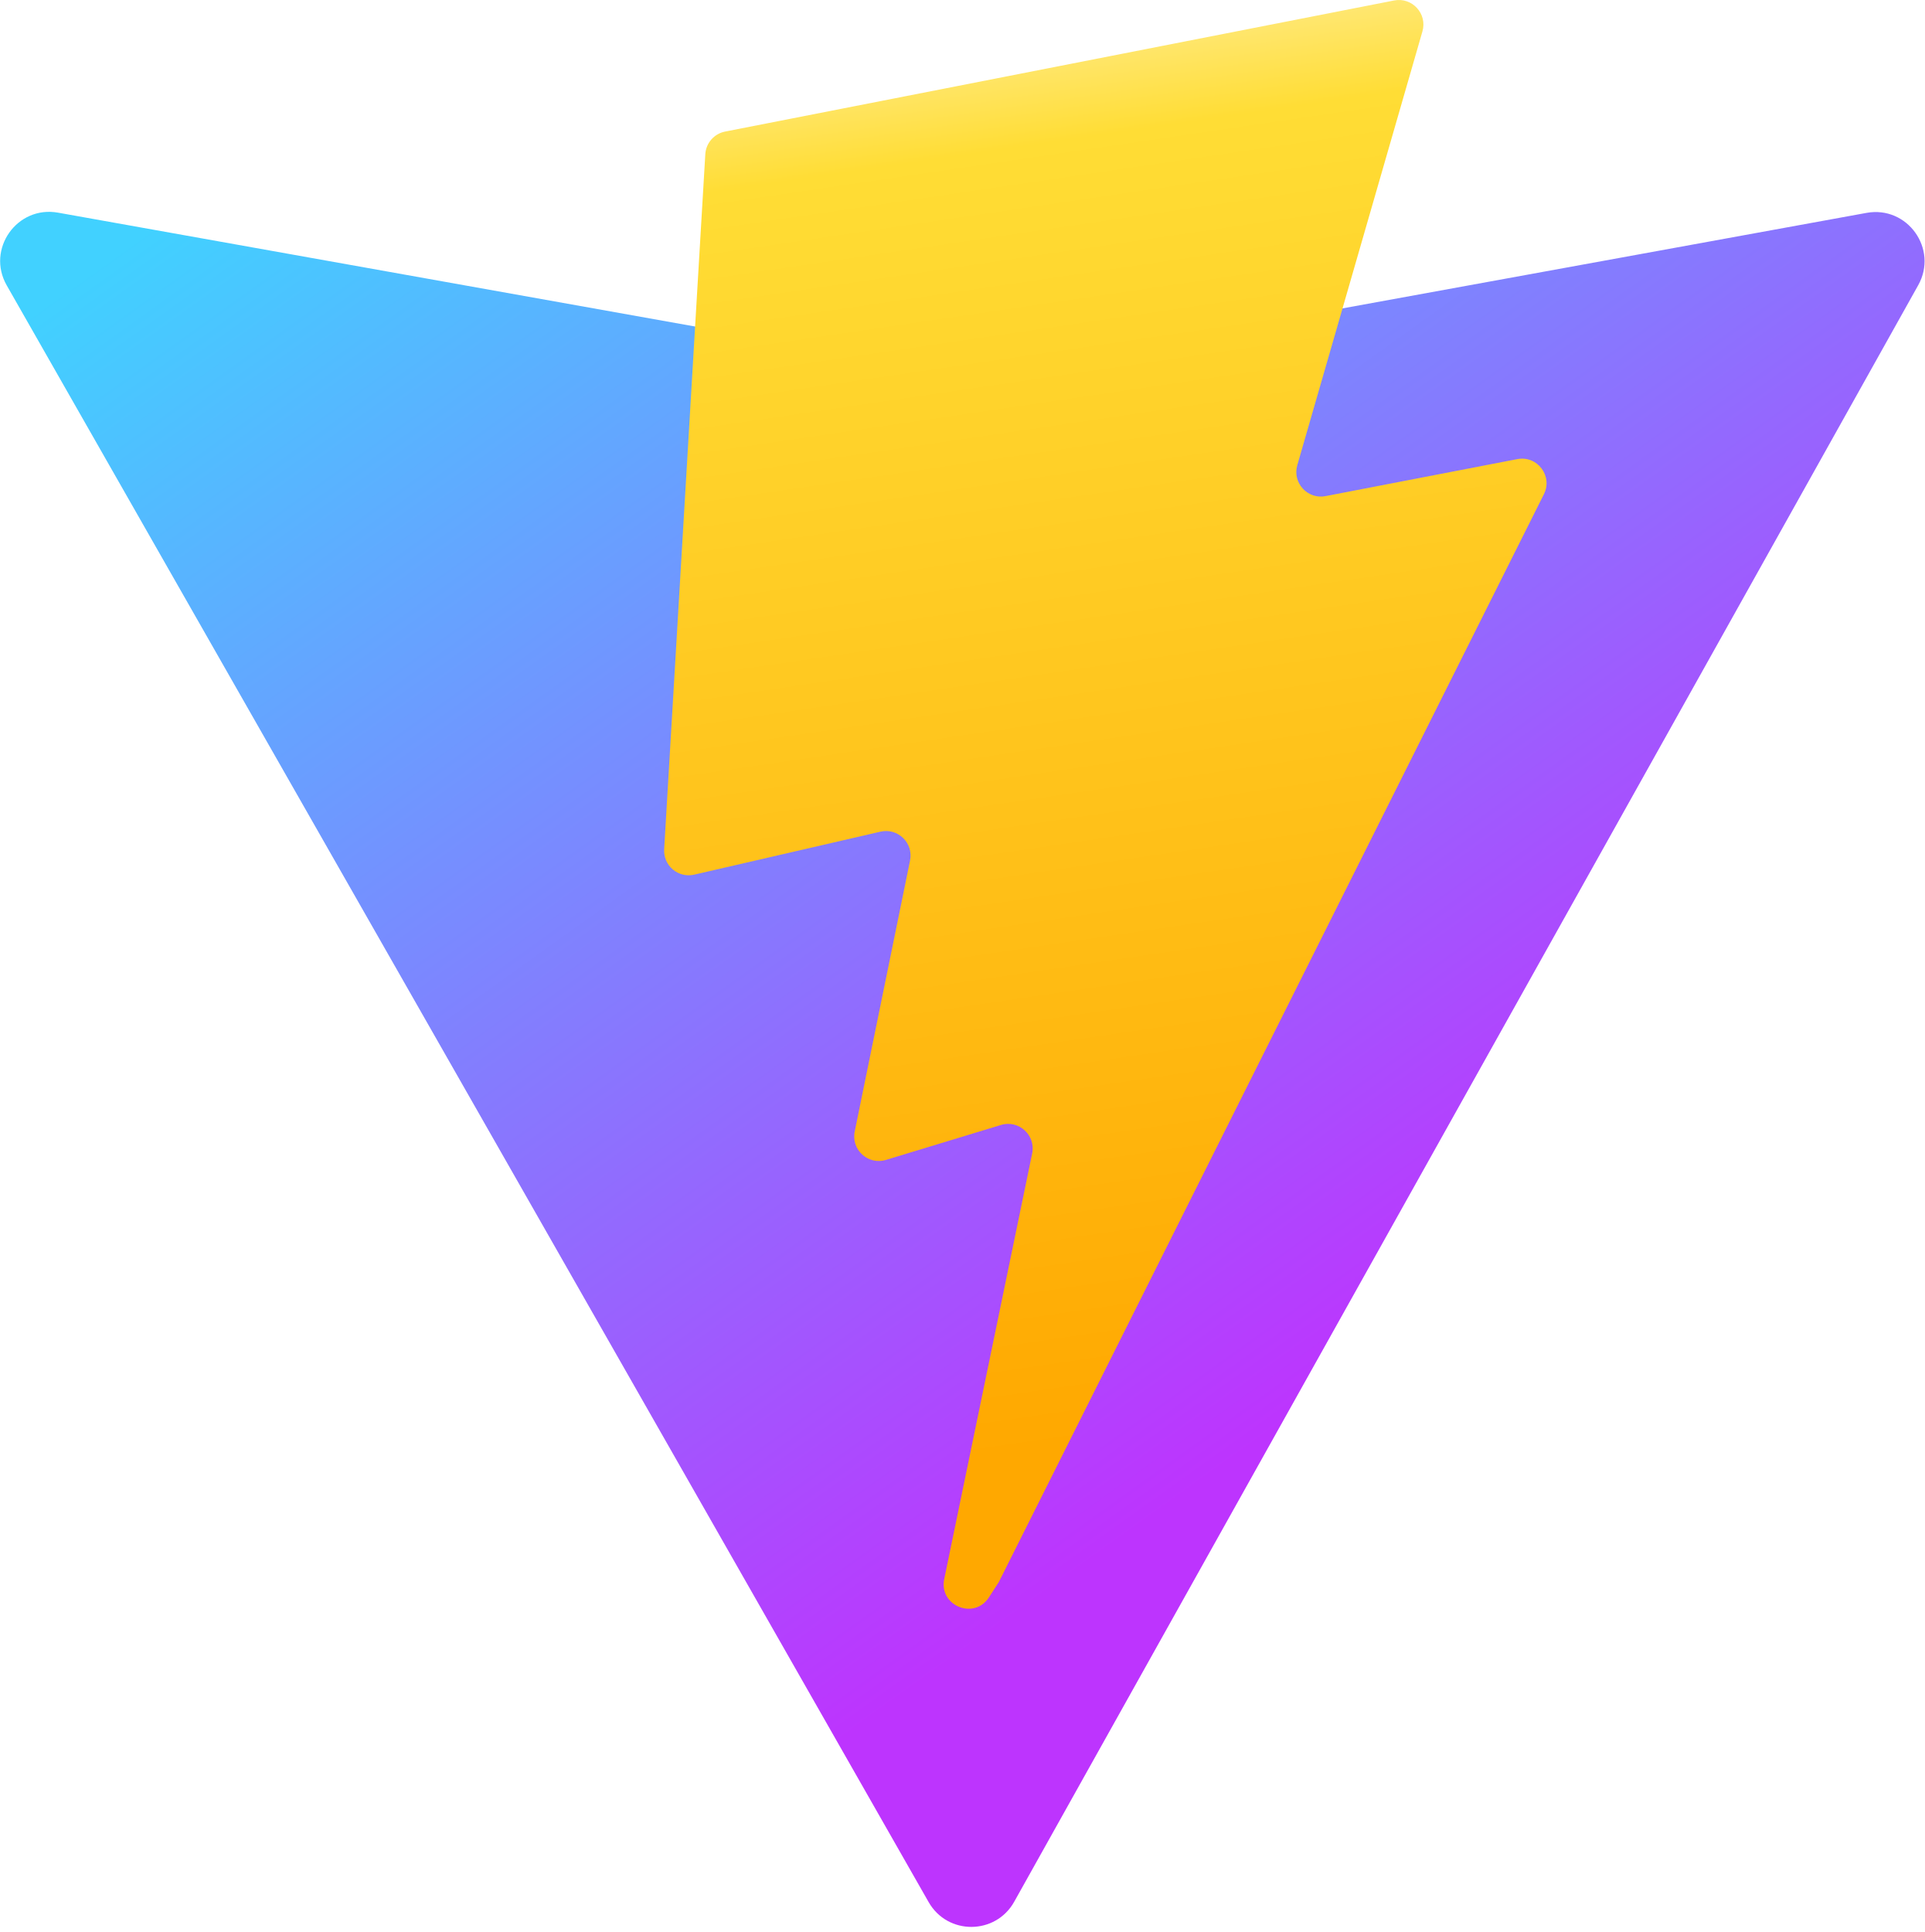
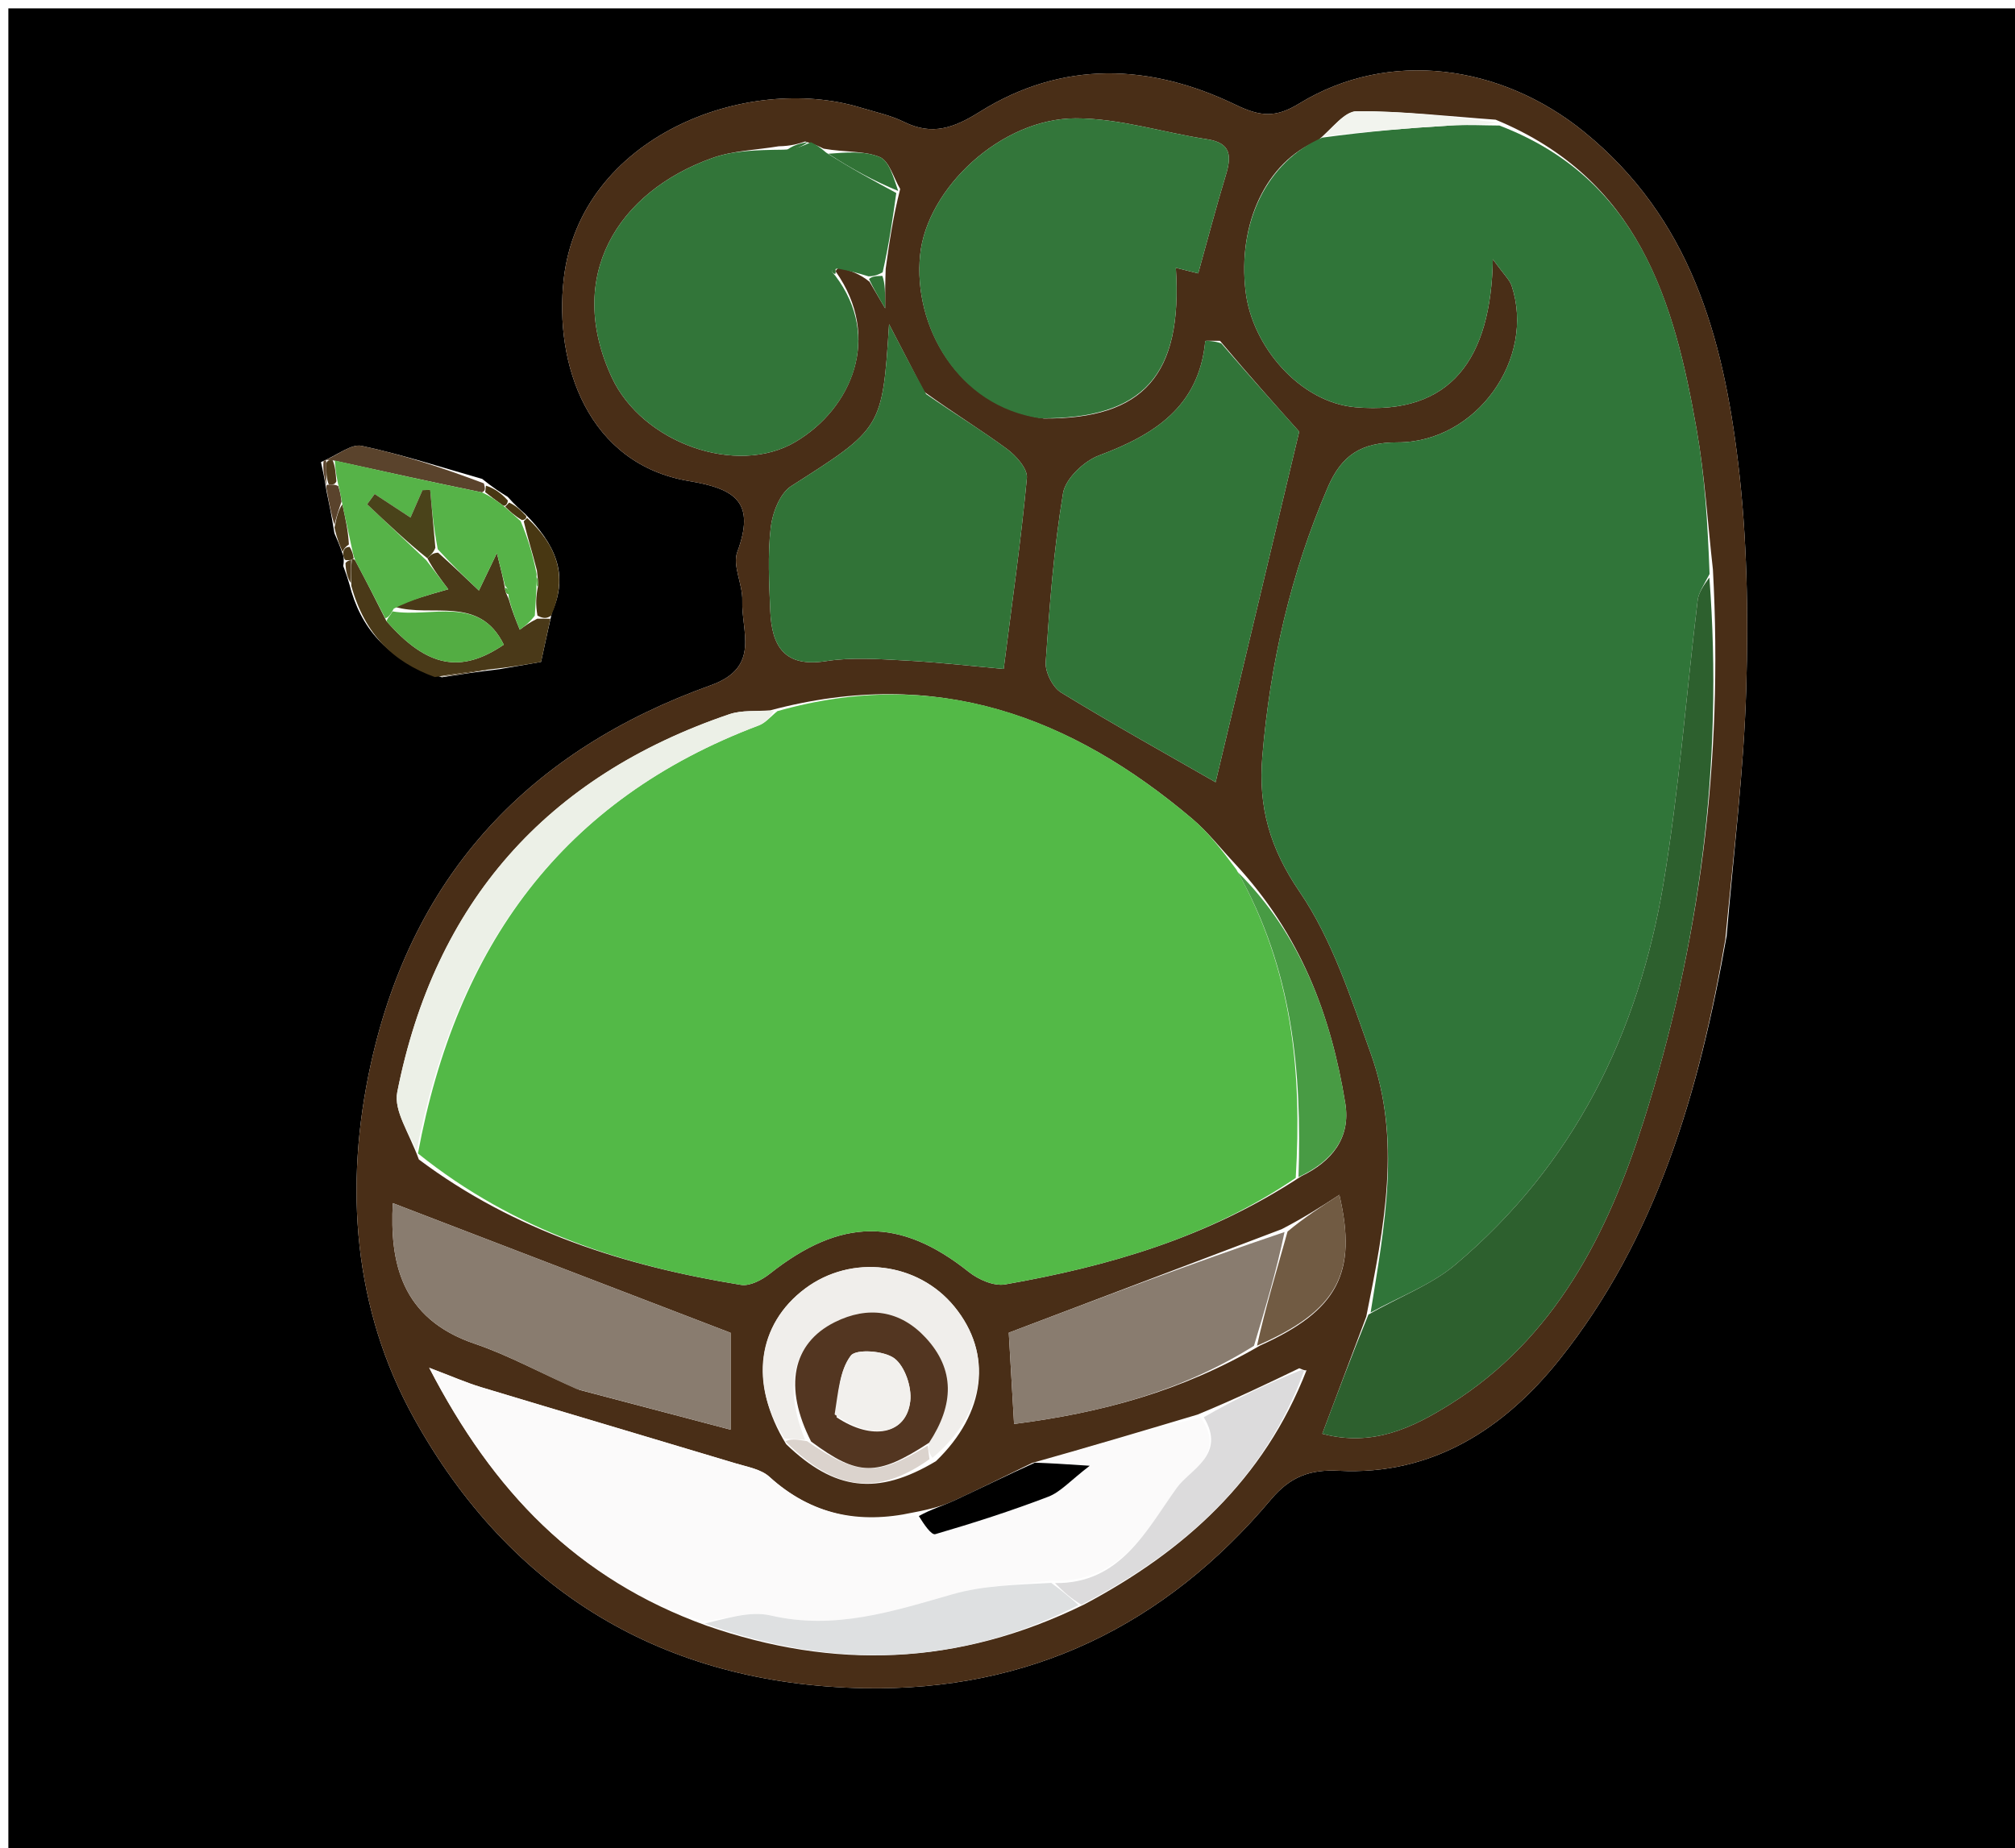
- <svg xmlns="http://www.w3.org/2000/svg" aria-hidden="true" role="img" class="iconify iconify--logos" width="31.88" height="32" preserveAspectRatio="xMidYMid meet" viewBox="0 0 256 257">
-   <defs>
-     <linearGradient id="IconifyId1813088fe1fbc01fb466" x1="-.828%" x2="57.636%" y1="7.652%" y2="78.411%">
-       <stop offset="0%" stop-color="#41D1FF" />
-       <stop offset="100%" stop-color="#BD34FE" />
-     </linearGradient>
-     <linearGradient id="IconifyId1813088fe1fbc01fb467" x1="43.376%" x2="50.316%" y1="2.242%" y2="89.03%">
-       <stop offset="0%" stop-color="#FFEA83" />
-       <stop offset="8.333%" stop-color="#FFDD35" />
-       <stop offset="100%" stop-color="#FFA800" />
-     </linearGradient>
-   </defs>
-   <path fill="url(#IconifyId1813088fe1fbc01fb466)" d="M255.153 37.938L134.897 252.976c-2.483 4.44-8.862 4.466-11.382.048L.875 37.958c-2.746-4.814 1.371-10.646 6.827-9.67l120.385 21.517a6.537 6.537 0 0 0 2.322-.004l117.867-21.483c5.438-.991 9.574 4.796 6.877 9.62Z" />
-   <path fill="url(#IconifyId1813088fe1fbc01fb467)" d="M185.432.063L96.44 17.501a3.268 3.268 0 0 0-2.634 3.014l-5.474 92.456a3.268 3.268 0 0 0 3.997 3.378l24.777-5.718c2.318-.535 4.413 1.507 3.936 3.838l-7.361 36.047c-.495 2.426 1.782 4.5 4.151 3.78l15.304-4.649c2.372-.72 4.652 1.36 4.15 3.788l-11.698 56.621c-.732 3.542 3.979 5.473 5.943 2.437l1.313-2.028l72.516-144.72c1.215-2.423-.88-5.186-3.54-4.672l-25.505 4.922c-2.396.462-4.435-1.77-3.759-4.114l16.646-57.705c.677-2.35-1.37-4.583-3.769-4.113Z" />
+ <svg xmlns="http://www.w3.org/2000/svg" version="1.1" id="Layer_1" x="0px" y="0px" width="100%" viewBox="0 0 241 221" enable-background="new 0 0 241 221" xml:space="preserve">
+   <path fill="#000000" opacity="1" stroke="none" d=" M1,78   C1,52 1,26.5 1,1   C81.333,1 161.667,1 242,1   C242,74.667 242,148.333 242,222   C161.667,222 81.333,222 1,222   C1,174.167 1,126.333 1,78  M41.051,67.696   C41.351,68.502 41.651,69.308 42.05,70.814   C43.626,75.909 47.055,79.19 52.845,81.013   C54.924,80.687 57.002,80.36 59.81,80.03   C61.47,79.74 63.13,79.451 64.712,79.175   C65.089,77.433 65.459,75.722 66.016,73.245   C68.067,68.68 66.402,65.092 62.777,61.44   C62.203,60.943 61.629,60.446 60.729,59.437   C59.871,58.903 59.014,58.369 57.673,57.286   C52.877,55.924 48.12,54.374 43.256,53.331   C42.014,53.064 40.429,54.401 38.391,55.275   C38.593,56.184 38.795,57.093 39.064,58.797   C39.366,60.237 39.668,61.678 39.998,63.783   C40.327,64.532 40.656,65.282 41.071,66.522   C41.071,66.522 41.183,67.007 41.051,67.696  M206.51,111.956   C207.334,102.072 208.568,92.2 208.858,82.3   C209.12,73.365 208.959,64.327 207.898,55.465   C206.088,40.351 202.198,26.106 189.427,15.744   C179.554,7.733 166.129,5.803 155.379,12.391   C152.572,14.111 150.746,13.964 147.772,12.528   C137.569,7.6 127.088,7.172 117.174,13.381   C114.094,15.31 111.497,16.25 108.129,14.587   C106.514,13.789 104.689,13.406 102.947,12.876   C89.27,8.711 69.385,16.343 67.428,33.334   C66.252,43.539 70.3,55.526 82.436,57.544   C88.085,58.484 90.348,60.159 88.182,66.027   C87.577,67.664 88.846,69.901 88.78,71.847   C88.654,75.562 91.007,79.819 85.011,81.969   C63.459,89.699 49.415,104.41 44.371,127.179   C41.094,141.972 42.309,156.64 49.495,169.609   C60.967,190.315 79.287,201.472 103.331,201.93   C123.136,202.308 139.351,194.417 152.027,179.34   C154.313,176.621 156.701,175.744 160.111,175.923   C171.379,176.514 180,170.794 186.523,162.615   C198.076,148.13 203.186,130.789 206.51,111.956  z" />
+   <path fill="#492E17" opacity="1" stroke="none" d=" M206.352,112.361   C203.186,130.789 198.076,148.13 186.523,162.615   C180,170.794 171.379,176.514 160.111,175.923   C156.701,175.744 154.313,176.621 152.027,179.34   C139.351,194.417 123.136,202.308 103.331,201.93   C79.287,201.472 60.967,190.315 49.495,169.609   C42.309,156.64 41.094,141.972 44.371,127.179   C49.415,104.41 63.459,89.699 85.011,81.969   C91.007,79.819 88.654,75.562 88.78,71.847   C88.846,69.901 87.577,67.664 88.182,66.027   C90.348,60.159 88.085,58.484 82.436,57.544   C70.3,55.526 66.252,43.539 67.428,33.334   C69.385,16.343 89.27,8.711 102.947,12.876   C104.689,13.406 106.514,13.789 108.129,14.587   C111.497,16.25 114.094,15.31 117.174,13.381   C127.088,7.172 137.569,7.6 147.772,12.528   C150.746,13.964 152.572,14.111 155.379,12.391   C166.129,5.803 179.554,7.733 189.427,15.744   C202.198,26.106 206.088,40.351 207.898,55.465   C208.959,64.327 209.12,73.365 208.858,82.3   C208.568,92.2 207.334,102.072 206.352,112.361  M155.4,163.66   C151.592,165.493 147.785,167.327 143.239,169.2   C136.862,171.106 130.486,173.012 123.449,174.989   C120.337,176.497 117.243,178.045 114.105,179.496   C112.785,180.106 111.371,180.514 109.197,180.918   C102.77,182.322 97.025,181.197 92.024,176.645   C91.026,175.737 89.399,175.463 88.017,175.047   C77.863,171.991 67.692,168.991 57.541,165.926   C55.77,165.391 54.067,164.635 51.334,163.604   C58.99,178.381 68.988,188.871 84.529,194.458   C99.689,199.719 114.537,199.347 129.698,191.902   C141.611,185.564 151.171,177.013 156.276,163.872   C156.213,163.934 156.15,163.996 155.4,163.66  M94.029,172.745   C99.798,178.288 104.917,178.983 111.941,174.777   C117.917,169.025 118.762,161.93 114.143,156.287   C109.772,150.947 101.845,149.985 96.305,154.122   C90.572,158.403 89.593,165.542 94.029,172.745  M153.293,147.027   C142.501,151.121 131.709,155.216 120.652,159.41   C120.818,162.271 121.035,165.999 121.286,170.326   C131.697,168.995 141.281,166.427 150.702,160.949   C159.922,156.795 162.391,152.321 160.193,142.92   C158.037,144.313 156.026,145.613 153.293,147.027  M96.303,16.925   C95.48,17.196 94.658,17.468 93.137,17.498   C90.482,17.943 87.691,18.007 85.196,18.899   C73.817,22.965 67.573,33.09 73.174,45.148   C76.806,52.967 88.106,57.037 95.161,52.841   C101.867,48.853 105.505,40.353 99.963,32.488   C99.963,32.488 99.967,31.997 100.643,32.071   C101.72,32.399 102.798,32.727 103.997,33.698   C104.478,34.516 104.958,35.334 105.867,36.882   C105.867,34.925 105.867,33.959 105.93,32.144   C106.352,29.124 106.774,26.104 107.664,22.602   C106.872,21.278 106.368,19.268 105.222,18.787   C103.373,18.01 101.102,18.24 98.498,17.782   C97.993,17.524 97.487,17.266 96.303,16.925  M163.41,157.479   C161.681,162.086 159.953,166.693 158.15,171.498   C164.181,173.114 168.984,170.763 173.451,167.964   C186.024,160.087 192.341,147.464 196.574,134.135   C203.28,113.02 206.132,91.192 204.868,68.109   C204.24,62.542 203.896,56.925 202.931,51.417   C200.229,35.993 196.035,21.416 178.885,14.318   C173.353,13.923 167.82,13.278 162.289,13.302   C160.811,13.308 159.341,15.358 157.576,16.84   C151.478,19.368 147.996,26.672 148.978,34.877   C149.764,41.448 155.48,48.141 162.134,48.713   C173.554,49.694 178.348,42.907 178.546,31   C179.912,32.899 180.561,33.47 180.796,34.179   C183.692,42.891 176.608,52.922 167.148,52.915   C162.797,52.911 160.46,54.439 158.8,58.302   C154.368,68.616 151.904,79.353 150.977,90.508   C150.48,96.488 151.865,101.439 155.424,106.652   C159.344,112.393 161.575,119.392 163.963,126.051   C167.633,136.287 165.581,146.682 163.41,157.479  M50.096,138.686   C61.547,147.262 74.731,151.439 88.631,153.688   C89.691,153.859 91.135,153.097 92.073,152.354   C100.559,145.635 107.661,145.595 115.864,152.133   C117.013,153.049 118.871,153.869 120.209,153.634   C132.54,151.471 144.454,148.05 155.631,140.694   C159.293,138.936 161.572,136.11 160.901,131.976   C159.197,121.48 155.571,111.785 147.729,103.336   C146.021,101.523 144.472,99.523 142.582,97.925   C128.128,85.704 112.031,79.655 92.14,84.964   C90.499,85.104 88.747,84.917 87.233,85.432   C65.337,92.868 51.99,107.982 47.513,130.639   C47.072,132.875 48.972,135.574 50.096,138.686  M124.834,50.058   C136.764,50.137 141.463,44.87 140.634,32.031   C141.794,32.321 142.862,32.589 143.309,32.701   C144.469,28.541 145.466,24.725 146.612,20.953   C147.301,18.684 147.272,17.098 144.376,16.657   C139.125,15.857 133.898,14.152 128.661,14.154   C119.725,14.158 110.831,22.555 110.045,30.516   C109.21,38.965 114.467,48.584 124.834,50.058  M145.917,40.769   C145.304,40.774 144.16,40.728 144.154,40.789   C143.412,48.64 138.08,51.999 131.44,54.481   C129.641,55.153 127.431,57.259 127.143,58.994   C126.036,65.665 125.525,72.446 125.07,79.205   C124.989,80.401 125.907,82.222 126.922,82.842   C133.226,86.697 139.689,90.292 145.39,93.565   C148.645,79.914 152.03,65.717 155.389,51.629   C152.757,48.686 149.49,45.033 145.917,40.769  M110.528,46.856   C109.178,44.257 107.829,41.657 106.335,38.78   C105.534,51.303 105.477,51.215 94.634,58.141   C93.278,59.007 92.383,61.344 92.18,63.105   C91.802,66.389 91.99,69.753 92.126,73.077   C92.298,77.263 93.794,79.869 98.807,79.079   C101.894,78.592 105.125,78.837 108.278,79.004   C112.315,79.219 116.338,79.685 120.043,80.015   C121.075,71.901 122.129,64.552 122.82,57.168   C122.922,56.077 121.537,54.517 120.444,53.708   C117.408,51.46 114.164,49.493 110.528,46.856  M69.323,166.252   C75.171,167.793 81.019,169.333 87.381,171.009   C87.381,166.074 87.381,162.341 87.381,159.422   C73.787,154.202 60.32,149.032 46.98,143.91   C46.618,150.894 47.894,157.717 56.784,160.731   C60.844,162.108 64.648,164.243 69.323,166.252  z" />
+   <path fill="#4A3918" opacity="1" stroke="none" d=" M65.83,74.01   C65.459,75.722 65.089,77.433 64.712,79.175   C63.13,79.451 61.47,79.74 59.02,80.019   C56.154,80.335 54.078,80.66 52.003,80.986   C47.055,79.19 43.626,75.909 42.018,70.074   C41.991,68.556 41.996,67.779 42.076,66.947   C42.15,66.892 42.299,66.784 42.496,67.06   C43.823,69.547 44.954,71.758 46.216,74.288   C51.088,79.856 55.147,80.588 60.255,77.112   C57.318,71.12 51.577,73.924 47.205,72.578   C49.339,71.692 51.323,71.132 53.62,70.484   C52.726,69.306 51.858,68.161 51.118,66.78   C51.536,66.34 51.828,66.136 52.4,66.105   C54.194,67.71 55.705,69.143 57.28,70.636   C57.928,69.285 58.449,68.199 59.429,66.156   C59.951,68.246 60.182,69.17 60.386,70.322   C60.438,70.866 60.613,71.114 60.839,71.633   C61.253,73.087 61.711,74.205 62.169,75.322   C62.761,74.882 63.354,74.441 64.26,74.002   C64.993,74.006 65.412,74.008 65.83,74.01  z" />
+   <path fill="#5A432C" opacity="1" stroke="none" d=" M39.001,55.001   C40.429,54.401 42.014,53.064 43.256,53.331   C48.12,54.374 52.877,55.924 57.875,57.818   C58.062,58.524 58.048,58.697 57.64,58.895   C51.513,57.644 45.78,56.366 39.792,55.056   C39.368,55.024 39.197,55.025 39.02,55.02   C39.014,55.014 39.001,55.001 39.001,55.001  z" />
+   <path fill="#483712" opacity="1" stroke="none" d=" M65.923,73.628   C65.412,74.008 64.993,74.006 64.282,73.638   C64.047,72.305 64.104,71.337 64.335,70.177   C64.396,69.523 64.284,69.062 64.216,68.235   C63.674,66.077 63.089,64.285 62.64,62.358   C62.776,62.222 63.046,61.949 63.046,61.949   C66.402,65.092 68.067,68.68 65.923,73.628  z" />
+   <path fill="#4D3A1B" opacity="1" stroke="none" d=" M40.985,66.031   C40.656,65.282 40.327,64.532 40.004,63.109   C40.29,61.619 40.57,60.802 40.952,60.343   C41.35,62.134 41.645,63.568 41.729,65.12   C41.26,65.448 41.082,65.712 40.985,66.031  z" />
+   <path fill="#4D3A1B" opacity="1" stroke="none" d=" M52.424,81   C54.078,80.66 56.154,80.335 58.655,80.021   C57.002,80.36 54.924,80.687 52.424,81  z" />
+   <path fill="#5A432C" opacity="1" stroke="none" d=" M40.849,59.986   C40.57,60.802 40.29,61.619 39.99,62.777   C39.668,61.678 39.366,60.237 39.037,58.393   C39.01,57.99 39.024,57.977 39.338,57.978   C39.861,57.961 40.07,57.942 40.458,58.138   C40.708,58.898 40.779,59.442 40.849,59.986  z" />
+   <path fill="#483712" opacity="1" stroke="none" d=" M58.034,58.87   C58.048,58.697 58.062,58.524 58.117,58.092   C59.014,58.369 59.871,58.903 60.732,59.859   C60.735,60.28 60.417,60.613 60.156,60.46   C59.275,59.827 58.654,59.348 58.034,58.87  z" />
+   <path fill="#5A432C" opacity="1" stroke="none" d=" M39.004,57.996   C38.795,57.093 38.593,56.184 38.696,55.138   C39.001,55.001 39.014,55.014 39.018,55.389   C39.022,56.501 39.023,57.239 39.024,57.977   C39.024,57.977 39.01,57.99 39.004,57.996  z" />
+   <path fill="#483712" opacity="1" stroke="none" d=" M60.895,60.115   C61.629,60.446 62.203,60.943 62.911,61.695   C63.046,61.949 62.776,62.222 62.408,62.197   C61.499,61.653 60.958,61.133 60.417,60.613   C60.417,60.613 60.735,60.28 60.895,60.115  z" />
+   <path fill="#4D3A1B" opacity="1" stroke="none" d=" M42.001,67.001   C41.996,67.779 41.991,68.556 41.968,69.724   C41.651,69.308 41.351,68.502 41.321,67.35   C41.591,67.003 42.001,67.001 42.001,67.001  z" />
+   <path fill="#4A3918" opacity="1" stroke="none" d=" M42.076,66.947   C42.001,67.001 41.591,67.003 41.387,67.005   C41.183,67.007 41.071,66.522 41.028,66.276   C41.082,65.712 41.26,65.448 41.813,65.412   C42.171,65.986 42.235,66.385 42.299,66.784   C42.299,66.784 42.15,66.892 42.076,66.947  z" />
+   <path fill="#53B947" opacity="1" stroke="none" d=" M154.973,140.894   C144.454,148.05 132.54,151.471 120.209,153.634   C118.871,153.869 117.013,153.049 115.864,152.133   C107.661,145.595 100.559,145.635 92.073,152.354   C91.135,153.097 89.691,153.859 88.631,153.688   C74.731,151.439 61.547,147.262 49.989,137.968   C54.578,113.197 67.249,95.612 90.752,86.77   C91.592,86.454 92.246,85.641 92.986,85.059   C112.031,79.655 128.128,85.704 142.582,97.925   C144.472,99.523 146.021,101.523 147.876,104.008   C154.606,115.932 155.727,128.233 154.973,140.894  z" />
+   <path fill="#307539" opacity="1" stroke="none" d=" M179.336,15.015   C196.035,21.416 200.229,35.993 202.931,51.417   C203.896,56.925 204.24,62.542 204.472,68.655   C203.722,70.067 203.154,70.908 203.045,71.804   C201.677,83.094 200.822,94.467 198.954,105.672   C195.958,123.637 188.226,139.324 174.084,151.254   C171.161,153.719 167.337,155.114 163.928,157.003   C165.581,146.682 167.633,136.287 163.963,126.051   C161.575,119.392 159.344,112.393 155.424,106.652   C151.865,101.439 150.48,96.488 150.977,90.508   C151.904,79.353 154.368,68.616 158.8,58.302   C160.46,54.439 162.797,52.911 167.148,52.915   C176.608,52.922 183.692,42.891 180.796,34.179   C180.561,33.47 179.912,32.899 178.546,31   C178.348,42.907 173.554,49.694 162.134,48.713   C155.48,48.141 149.764,41.448 148.978,34.877   C147.996,26.672 151.478,19.368 158.129,16.464   C163.587,15.723 168.489,15.315 173.398,15.015   C175.37,14.894 177.356,15.008 179.336,15.015  z" />
+   <path fill="#FBFAFA" opacity="1" stroke="none" d=" M124.109,174.917   C130.486,173.012 136.862,171.106 143.608,169.538   C146.706,174.033 142.354,175.725 140.741,177.974   C137.069,183.094 133.994,189.457 125.601,189.068   C121.417,189.561 117.559,189.656 113.968,190.681   C106.808,192.727 99.846,195.015 92.165,193.232   C89.639,192.645 86.743,193.653 84.016,193.931   C68.988,188.871 58.99,178.381 51.334,163.604   C54.067,164.635 55.77,165.391 57.541,165.926   C67.692,168.991 77.863,171.991 88.017,175.047   C89.399,175.463 91.026,175.737 92.024,176.645   C97.025,181.197 102.77,182.322 109.494,181.291   C110.492,182.314 111.392,183.644 111.863,183.507   C116.418,182.177 120.948,180.722 125.379,179.026   C126.852,178.462 128.018,177.097 130.338,175.323   C127.301,175.125 125.705,175.021 124.109,174.917  z" />
+   <path fill="#33763A" opacity="1" stroke="none" d=" M124.409,50.034   C114.467,48.584 109.21,38.965 110.045,30.516   C110.831,22.555 119.725,14.158 128.661,14.154   C133.898,14.152 139.125,15.857 144.376,16.657   C147.272,17.098 147.301,18.684 146.612,20.953   C145.466,24.725 144.469,28.541 143.309,32.701   C142.862,32.589 141.794,32.321 140.634,32.031   C141.463,44.87 136.764,50.137 124.409,50.034  z" />
+   <path fill="#327539" opacity="1" stroke="none" d=" M103.875,33.055   C102.798,32.727 101.72,32.399 100.149,32.12   C99.592,32.267 99.452,32.411 99.479,32.455   C99.593,32.645 99.756,32.805 99.901,32.975   C105.505,40.353 101.867,48.853 95.161,52.841   C88.106,57.037 76.806,52.967 73.174,45.148   C67.573,33.09 73.817,22.965 85.196,18.899   C87.691,18.007 90.482,17.943 93.68,17.905   C95.142,17.877 96.062,17.443 96.981,17.008   C97.487,17.266 97.993,17.524 98.82,18.258   C101.827,20.184 104.512,21.635 107.197,23.085   C106.774,26.104 106.352,29.124 105.568,32.573   C104.763,33.02 104.319,33.037 103.875,33.055  z" />
+   <path fill="#317438" opacity="1" stroke="none" d=" M146.07,41.075   C149.49,45.033 152.757,48.686 155.389,51.629   C152.03,65.717 148.645,79.914 145.39,93.565   C139.689,90.292 133.226,86.697 126.922,82.842   C125.907,82.222 124.989,80.401 125.07,79.205   C125.525,72.446 126.036,65.665 127.143,58.994   C127.431,57.259 129.641,55.153 131.44,54.481   C138.08,51.999 143.412,48.64 144.154,40.789   C144.16,40.728 145.304,40.774 146.07,41.075  z" />
+   <path fill="#317337" opacity="1" stroke="none" d=" M110.765,47.135   C114.164,49.493 117.408,51.46 120.444,53.708   C121.537,54.517 122.922,56.077 122.82,57.168   C122.129,64.552 121.075,71.901 120.043,80.015   C116.338,79.685 112.315,79.219 108.278,79.004   C105.125,78.837 101.894,78.592 98.807,79.079   C93.794,79.869 92.298,77.263 92.126,73.077   C91.99,69.753 91.802,66.389 92.18,63.105   C92.383,61.344 93.278,59.007 94.634,58.141   C105.477,51.215 105.534,51.303 106.335,38.78   C107.829,41.657 109.178,44.257 110.765,47.135  z" />
+   <path fill="#2D602E" opacity="1" stroke="none" d=" M163.669,157.241   C167.337,155.114 171.161,153.719 174.084,151.254   C188.226,139.324 195.958,123.637 198.954,105.672   C200.822,94.467 201.677,83.094 203.045,71.804   C203.154,70.908 203.722,70.067 204.446,69.076   C206.132,91.192 203.28,113.02 196.574,134.135   C192.341,147.464 186.024,160.087 173.451,167.964   C168.984,170.763 164.181,173.114 158.15,171.498   C159.953,166.693 161.681,162.086 163.669,157.241  z" />
+   <path fill="#897C6F" opacity="1" stroke="none" d=" M68.946,166.143   C64.648,164.243 60.844,162.108 56.784,160.731   C47.894,157.717 46.618,150.894 46.98,143.91   C60.32,149.032 73.787,154.202 87.381,159.422   C87.381,162.341 87.381,166.074 87.381,171.009   C81.019,169.333 75.171,167.793 68.946,166.143  z" />
+   <path fill="#897C6F" opacity="1" stroke="none" d=" M149.979,160.977   C141.281,166.427 131.697,168.995 121.286,170.326   C121.035,165.999 120.818,162.271 120.652,159.41   C131.709,155.216 142.501,151.121 153.635,147.365   C152.645,152.127 151.312,156.552 149.979,160.977  z" />
+   <path fill="#ECF0E7" opacity="1" stroke="none" d=" M92.563,85.012   C92.246,85.641 91.592,86.454 90.752,86.77   C67.249,95.612 54.578,113.197 49.833,137.655   C48.972,135.574 47.072,132.875 47.513,130.639   C51.99,107.982 65.337,92.868 87.233,85.432   C88.747,84.917 90.499,85.104 92.563,85.012  z" />
+   <path fill="#F0EEEB" opacity="1" stroke="none" d=" M93.843,172.077   C89.593,165.542 90.572,158.403 96.305,154.122   C101.845,149.985 109.772,150.947 114.143,156.287   C118.762,161.93 117.917,169.025 111.513,174.387   C111.042,173.635 111,173.272 111.124,172.57   C114.123,168.009 114.234,163.801 110.709,160.002   C107.666,156.722 103.825,156.158 99.832,158.152   C94.754,160.69 93.692,165.913 96.293,172.216   C95.15,172.136 94.497,172.107 93.843,172.077  z" />
+   <path fill="#DEE0E1" opacity="1" stroke="none" d=" M84.272,194.195   C86.743,193.653 89.639,192.645 92.165,193.232   C99.846,195.015 106.808,192.727 113.968,190.681   C117.559,189.656 121.417,189.561 125.735,189.336   C127.209,190.415 128.103,191.203 128.997,191.991   C114.537,199.347 99.689,199.719 84.272,194.195  z" />
+   <path fill="#DCDBDC" opacity="1" stroke="none" d=" M129.348,191.947   C128.103,191.203 127.209,190.415 126.182,189.358   C133.994,189.457 137.069,183.094 140.741,177.974   C142.354,175.725 146.706,174.033 143.977,169.518   C147.785,167.327 151.592,165.493 155.713,163.841   C156.027,164.023 155.971,163.983 155.971,163.983   C151.171,177.013 141.611,185.564 129.348,191.947  z" />
+   <path fill="#489B44" opacity="1" stroke="none" d=" M155.302,140.794   C155.727,128.233 154.606,115.932 148.033,104.299   C155.571,111.785 159.197,121.48 160.901,131.976   C161.572,136.11 159.293,138.936 155.302,140.794  z" />
+   <path fill="#715B43" opacity="1" stroke="none" d=" M150.341,160.963   C151.312,156.552 152.645,152.127 153.996,147.307   C156.026,145.613 158.037,144.313 160.193,142.92   C162.391,152.321 159.922,156.795 150.341,160.963  z" />
+   <path fill="#000000" opacity="1" stroke="none" d=" M123.779,174.953   C125.705,175.021 127.301,175.125 130.338,175.323   C128.018,177.097 126.852,178.462 125.379,179.026   C120.948,180.722 116.418,182.177 111.863,183.507   C111.392,183.644 110.492,182.314 109.895,181.34   C111.371,180.514 112.785,180.106 114.105,179.496   C117.243,178.045 120.337,176.497 123.779,174.953  z" />
+   <path fill="#F2F4EE" opacity="1" stroke="none" d=" M179.11,14.666   C177.356,15.008 175.37,14.894 173.398,15.015   C168.489,15.315 163.587,15.723 158.274,16.279   C159.341,15.358 160.811,13.308 162.289,13.302   C167.82,13.278 173.353,13.923 179.11,14.666  z" />
+   <path fill="#DBD3CD" opacity="1" stroke="none" d=" M110.958,172.91   C111,173.272 111.042,173.635 111.166,174.54   C104.917,178.983 99.798,178.288 93.936,172.411   C94.497,172.107 95.15,172.136 96.524,172.379   C102.648,176.599 104.865,176.65 110.958,172.91  z" />
+   <path fill="#317336" opacity="1" stroke="none" d=" M107.431,22.843   C104.512,21.635 101.827,20.184 99.075,18.389   C101.102,18.24 103.373,18.01 105.222,18.787   C106.368,19.268 106.872,21.278 107.431,22.843  z" />
+   <path fill="#317336" opacity="1" stroke="none" d=" M96.642,16.967   C96.062,17.443 95.142,17.877 94.029,18.025   C94.658,17.468 95.48,17.196 96.642,16.967  z" />
+   <path fill="#317336" opacity="1" stroke="none" d=" M103.936,33.376   C104.319,33.037 104.763,33.02 105.537,32.998   C105.867,33.959 105.867,34.925 105.867,36.882   C104.958,35.334 104.478,34.516 103.936,33.376  z" />
+   <path fill="#DCDBDC" opacity="1" stroke="none" d=" M156.057,164.04   C156.15,163.996 156.213,163.934 156.124,163.927   C155.971,163.983 156.027,164.023 156.057,164.04  z" />
+   <path fill="#317336" opacity="1" stroke="none" d=" M99.932,32.732   C99.756,32.805 99.593,32.645 99.479,32.455   C99.452,32.411 99.592,32.267 99.811,32.083   C99.967,31.997 99.963,32.488 99.932,32.732  z" />
+   <path fill="#56B348" opacity="1" stroke="none" d=" M42.496,67.06   C42.235,66.385 42.171,65.986 42.024,65.294   C41.645,63.568 41.35,62.134 40.952,60.343   C40.779,59.442 40.708,58.898 40.413,57.785   C40.14,56.507 40.093,55.798 40.046,55.089   C45.78,56.366 51.513,57.644 57.64,58.895   C58.654,59.348 59.275,59.827 60.156,60.46   C60.958,61.133 61.499,61.653 62.273,62.333   C63.089,64.285 63.674,66.077 64.184,68.678   C64.127,69.781 64.144,70.075 64.162,70.369   C64.104,71.337 64.047,72.305 63.967,73.637   C63.354,74.441 62.761,74.882 62.169,75.322   C61.711,74.205 61.253,73.087 60.834,71.404   C60.809,70.535 60.656,70.286 60.413,70.093   C60.182,69.17 59.951,68.246 59.429,66.156   C58.449,68.199 57.928,69.285 57.28,70.636   C55.705,69.143 54.194,67.71 52.354,65.692   C51.834,62.937 51.642,60.767 51.45,58.598   C51.143,58.607 50.837,58.617 50.53,58.627   C50.061,59.701 49.592,60.775 49.098,61.906   C47.424,60.807 46.117,59.948 44.809,59.089   C44.509,59.5 44.21,59.911 43.911,60.322   C46.27,62.554 48.63,64.786 50.99,67.017   C51.858,68.161 52.726,69.306 53.62,70.484   C51.323,71.132 49.339,71.692 47.098,72.802   C46.657,73.642 46.405,73.847 46.085,73.969   C44.954,71.758 43.823,69.547 42.496,67.06  z" />
+   <path fill="#53AD43" opacity="1" stroke="none" d=" M46.216,74.288   C46.405,73.847 46.657,73.642 46.948,73.129   C51.577,73.924 57.318,71.12 60.255,77.112   C55.147,80.588 51.088,79.856 46.216,74.288  z" />
+   <path fill="#4A431A" opacity="1" stroke="none" d=" M51.118,66.78   C48.63,64.786 46.27,62.554 43.911,60.322   C44.21,59.911 44.509,59.5 44.809,59.089   C46.117,59.948 47.424,60.807 49.098,61.906   C49.592,60.775 50.061,59.701 50.53,58.627   C50.837,58.617 51.143,58.607 51.45,58.598   C51.642,60.767 51.834,62.937 52.072,65.519   C51.828,66.136 51.536,66.34 51.118,66.78  z" />
+   <path fill="#53AB42" opacity="1" stroke="none" d=" M60.386,70.322   C60.656,70.286 60.809,70.535 60.877,71.068   C60.613,71.114 60.438,70.866 60.386,70.322  z" />
+   <path fill="#4D3A1B" opacity="1" stroke="none" d=" M39.792,55.056   C40.093,55.798 40.14,56.507 40.233,57.569   C40.07,57.942 39.861,57.961 39.338,57.978   C39.023,57.239 39.022,56.501 39.024,55.395   C39.197,55.025 39.368,55.024 39.792,55.056  z" />
+   <path fill="#53AB42" opacity="1" stroke="none" d=" M64.335,70.177   C64.144,70.075 64.127,69.781 64.141,69.044   C64.284,69.062 64.396,69.523 64.335,70.177  z" />
+   <path fill="#533621" opacity="1" stroke="none" d=" M111.124,172.57   C104.865,176.65 102.648,176.599 97.013,172.429   C93.692,165.913 94.754,160.69 99.832,158.152   C103.825,156.158 107.666,156.722 110.709,160.002   C114.234,163.801 114.123,168.009 111.124,172.57  M100.055,169.525   C104.331,172.374 108.415,171.59 108.871,167.586   C109.062,165.914 108.229,163.436 106.978,162.485   C105.754,161.554 102.389,161.325 101.763,162.151   C100.425,163.916 100.249,166.562 100.055,169.525  z" />
+   <path fill="#F2F0ED" opacity="1" stroke="none" d=" M99.826,169.186   C100.249,166.562 100.425,163.916 101.763,162.151   C102.389,161.325 105.754,161.554 106.978,162.485   C108.229,163.436 109.062,165.914 108.871,167.586   C108.415,171.59 104.331,172.374 99.826,169.186  z" />
</svg>
